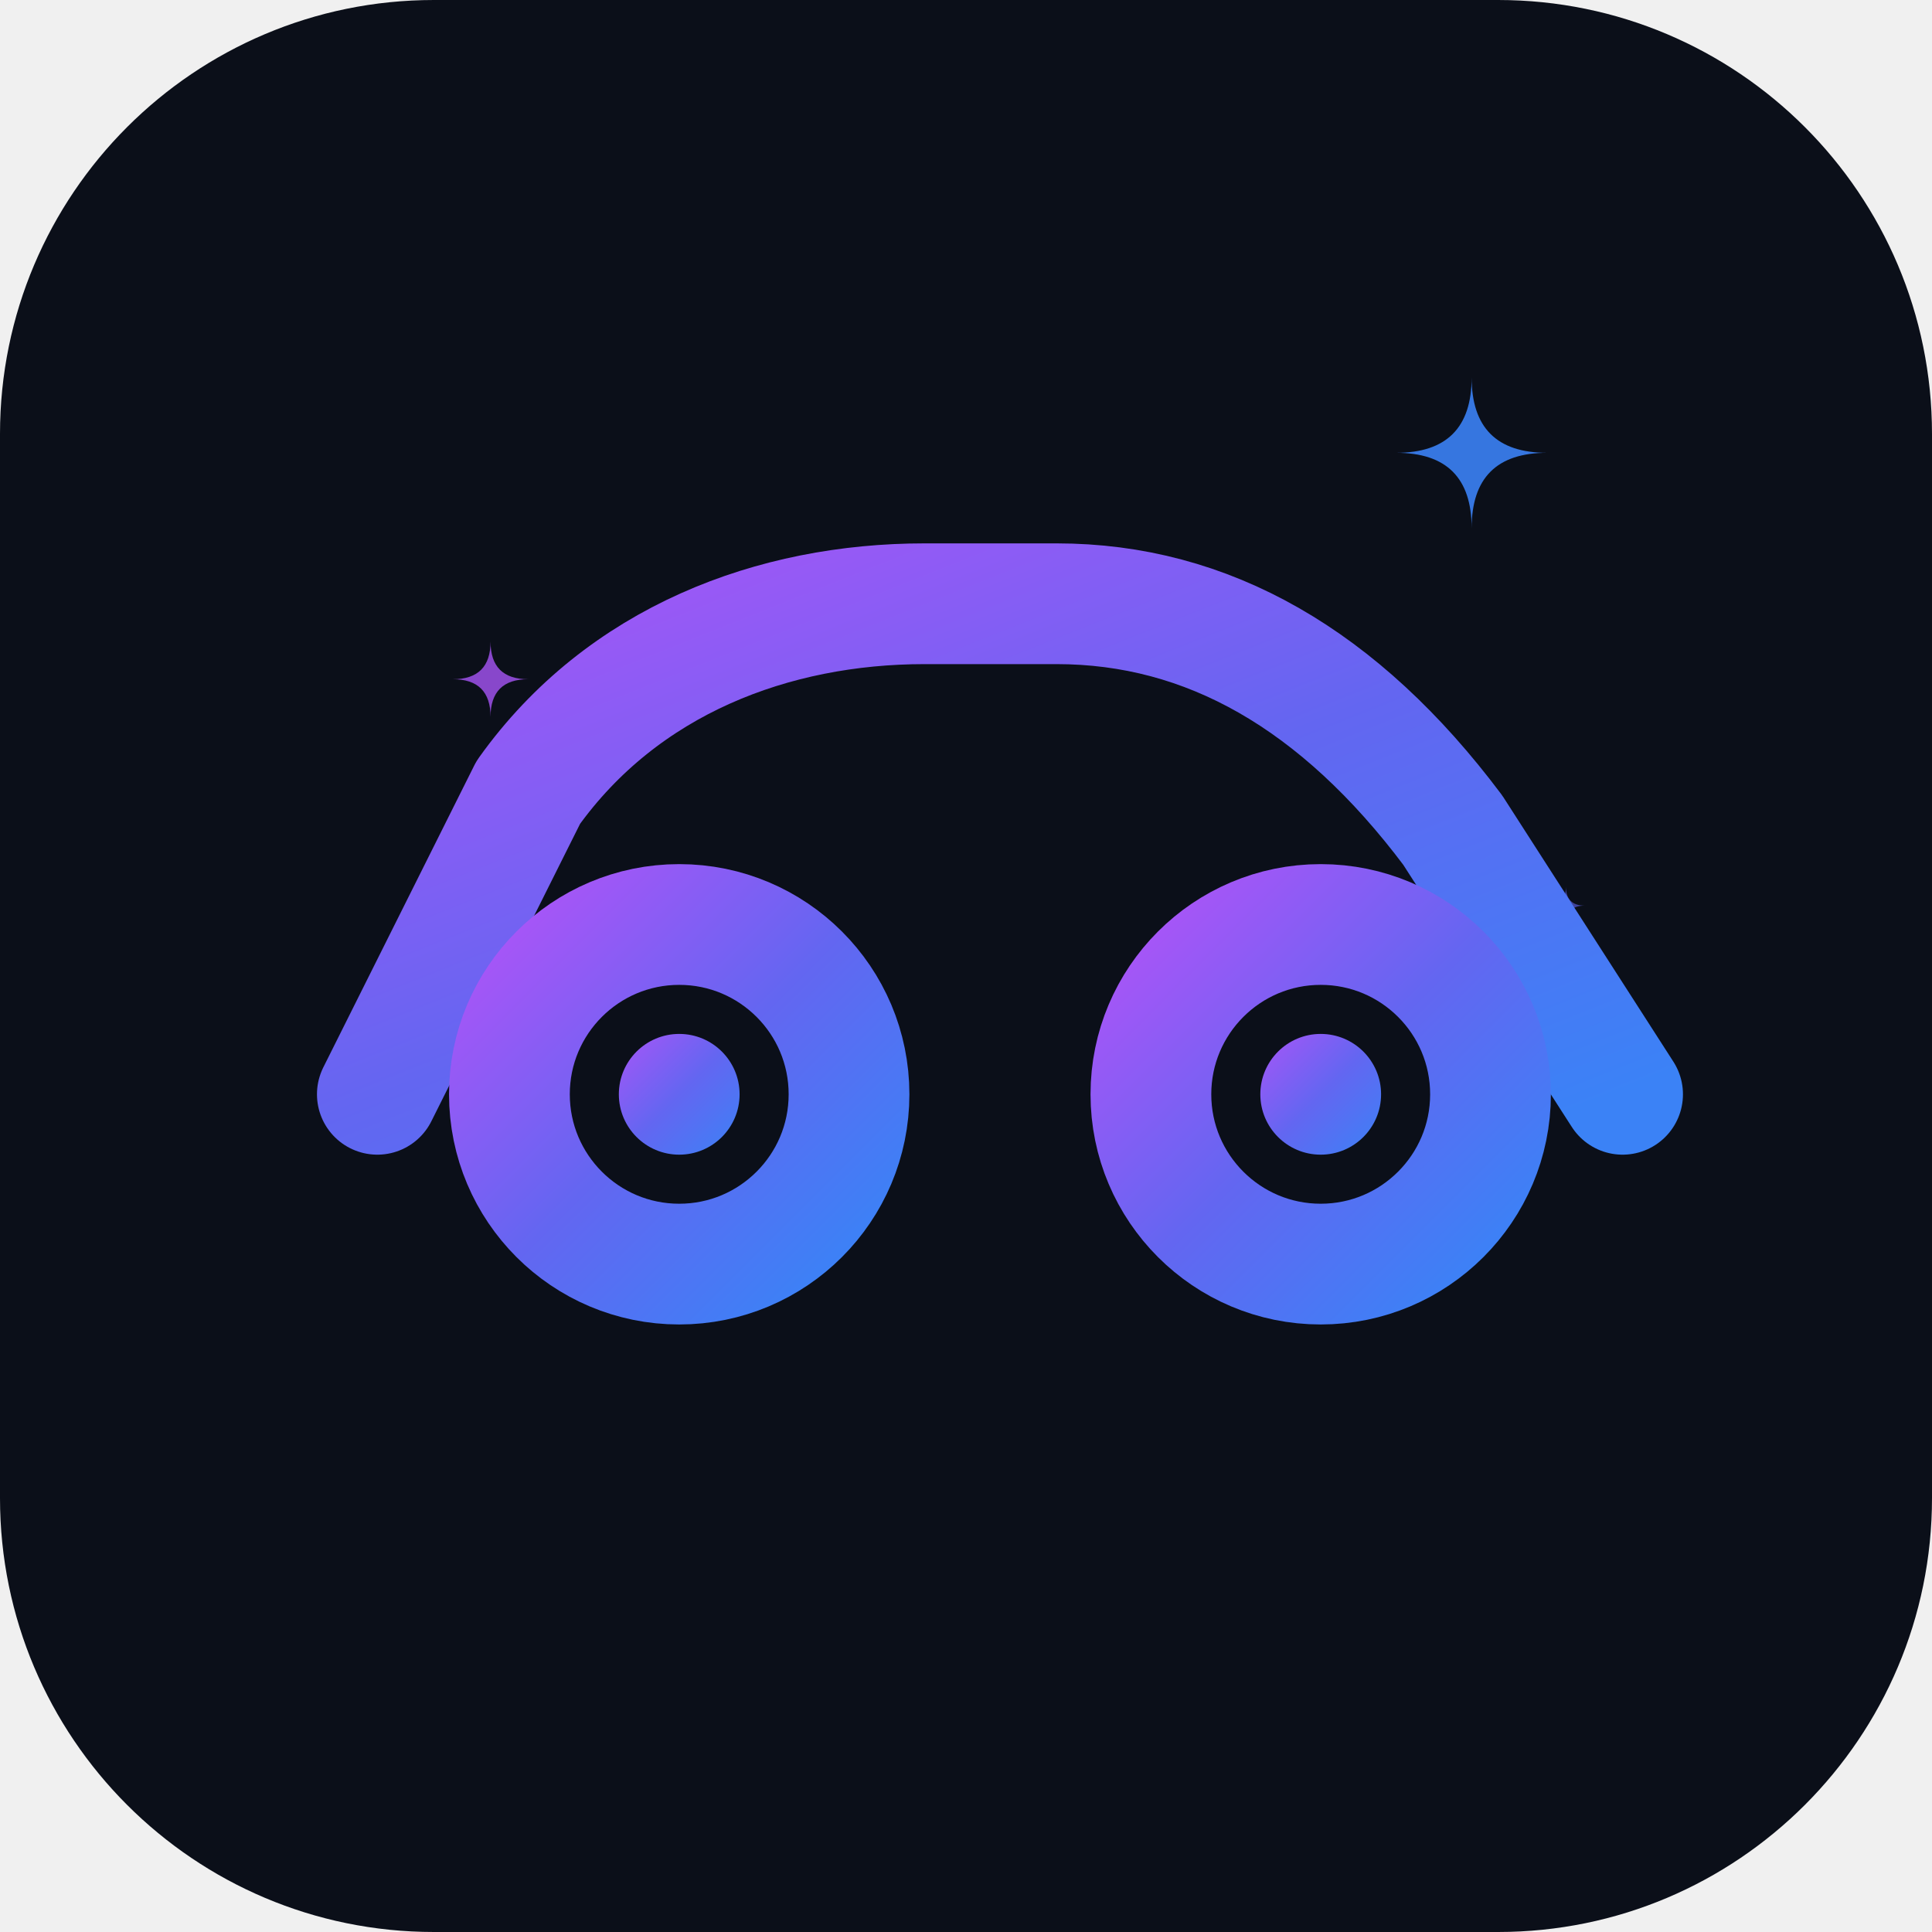
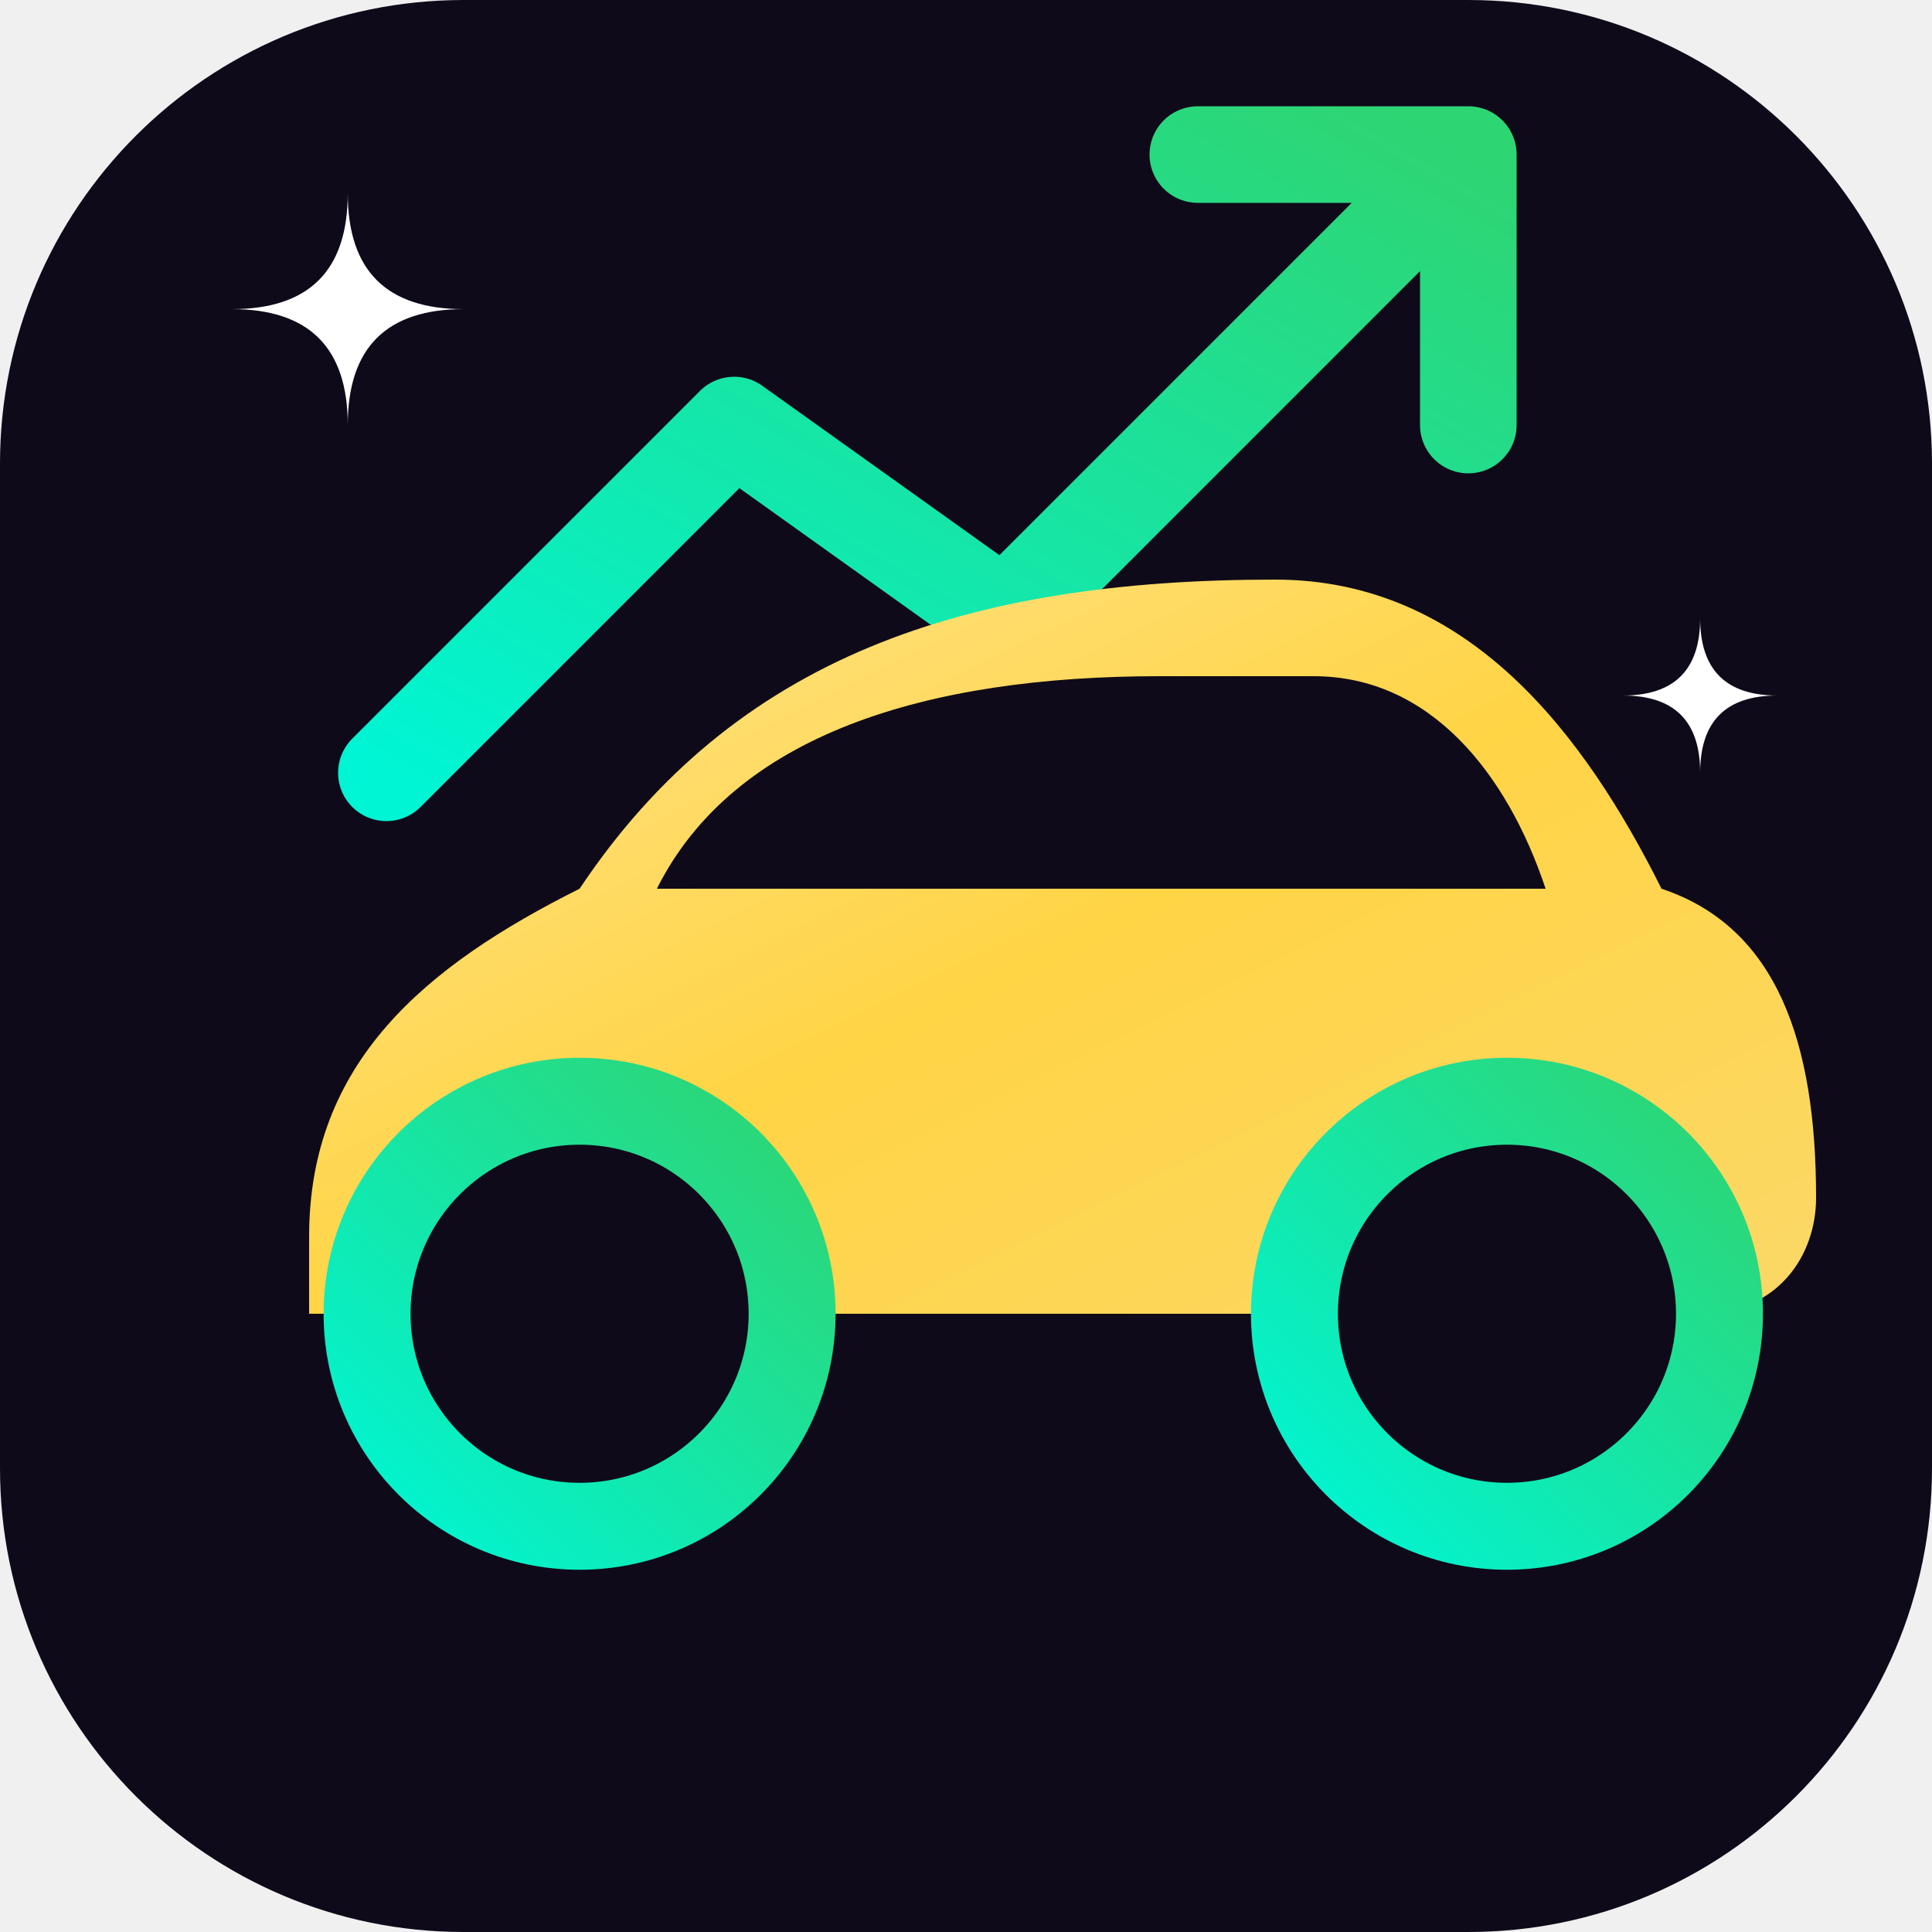
- <svg xmlns="http://www.w3.org/2000/svg" viewBox="0 0 512 512" width="100%" height="100%">
-   <rect width="512" height="512" rx="115" fill="#0B0F19" />
+ <svg xmlns="http://www.w3.org/2000/svg" viewBox="0 0 100 100">
  <defs>
-     <linearGradient id="brandGradient" x1="0%" y1="0%" x2="100%" y2="100%">
-       <stop offset="0%" stop-color="#A855F7" />
-       <stop offset="50%" stop-color="#6366F1" />
-       <stop offset="100%" stop-color="#3B82F6" />
+     <linearGradient id="carGrad" x1="0%" y1="0%" x2="100%" y2="100%">
+       <stop offset="0%" stop-color="#ffe590" />
+       <stop offset="50%" stop-color="#ffd445" />
+       <stop offset="100%" stop-color="#fbd867" />
+     </linearGradient>
+     <linearGradient id="techGrad" x1="0%" y1="100%" x2="100%" y2="0%">
+       <stop offset="0%" stop-color="#00f5d4" />
+       <stop offset="100%" stop-color="#2ed573" />
    </linearGradient>
  </defs>
-   <path d="M370 120 Q390 120 390 100 Q390 120 410 120 Q390 120 390 140 Q390 120 370 120 Z" fill="#3B82F6" opacity="0.9" />
-   <path d="M120 180 Q130 180 130 170 Q130 180 140 180 Q130 180 130 190 Q130 180 120 180 Z" fill="#A855F7" opacity="0.8" />
-   <path d="M410 240 Q415 240 415 235 Q415 240 420 240 Q415 240 415 245 Q415 240 410 240 Z" fill="#6366F1" opacity="0.6" />
-   <g stroke="url(#brandGradient)" stroke-width="32" stroke-linecap="round" stroke-linejoin="round" fill="none">
-     <path d="M 100 290              L 140 210              C 165 175, 205 160, 245 160              L 280 160              C 320 160, 355 180, 385 220              L 430 290" />
-     <path d="M 90 290 L 135 290" />
-     <path d="M 225 290 L 305 290" />
-     <path d="M 395 290 L 445 290" />
-     <circle cx="180" cy="290" r="45" />
-     <circle cx="350" cy="290" r="45" />
-   </g>
-   <circle cx="180" cy="290" r="16" fill="url(#brandGradient)" />
-   <circle cx="350" cy="290" r="16" fill="url(#brandGradient)" />
+   <rect width="100" height="100" rx="24" fill="#0f0a19" />
+   <path d="M 20 40 L 38 22 L 52 32 L 76 8 M 62 8 L 76 8 L 76 22" fill="none" stroke="url(#techGrad)" stroke-width="5" stroke-linecap="round" stroke-linejoin="round" />
+   <path d="M 16 64             C 16 55, 22 50, 30 46             C 38 34, 50 30, 66 30             C 76 30, 82 38, 86 46             C 92 48, 94 54, 94 62             C 94 65, 92 68, 88 68             L 16 68 Z" fill="url(#carGrad)" />
+   <path d="M 34 46 C 38 38, 48 35, 60 35 L 68 35 C 74 35, 78 40, 80 46 Z" fill="#0f0a19" />
+   <circle cx="30" cy="68" r="11" fill="#0f0a19" stroke="url(#techGrad)" stroke-width="4.5" />
+   <circle cx="78" cy="68" r="11" fill="#0f0a19" stroke="url(#techGrad)" stroke-width="4.5" />
+   <path d="M 18 10 Q 18 16 12 16 Q 18 16 18 22 Q 18 16 24 16 Q 18 16 18 10 Z" fill="#ffffff" />
+   <path d="M 88 32 Q 88 36 84 36 Q 88 36 88 40 Q 88 36 92 36 Q 88 36 88 32 Z" fill="#ffffff" />
</svg>
